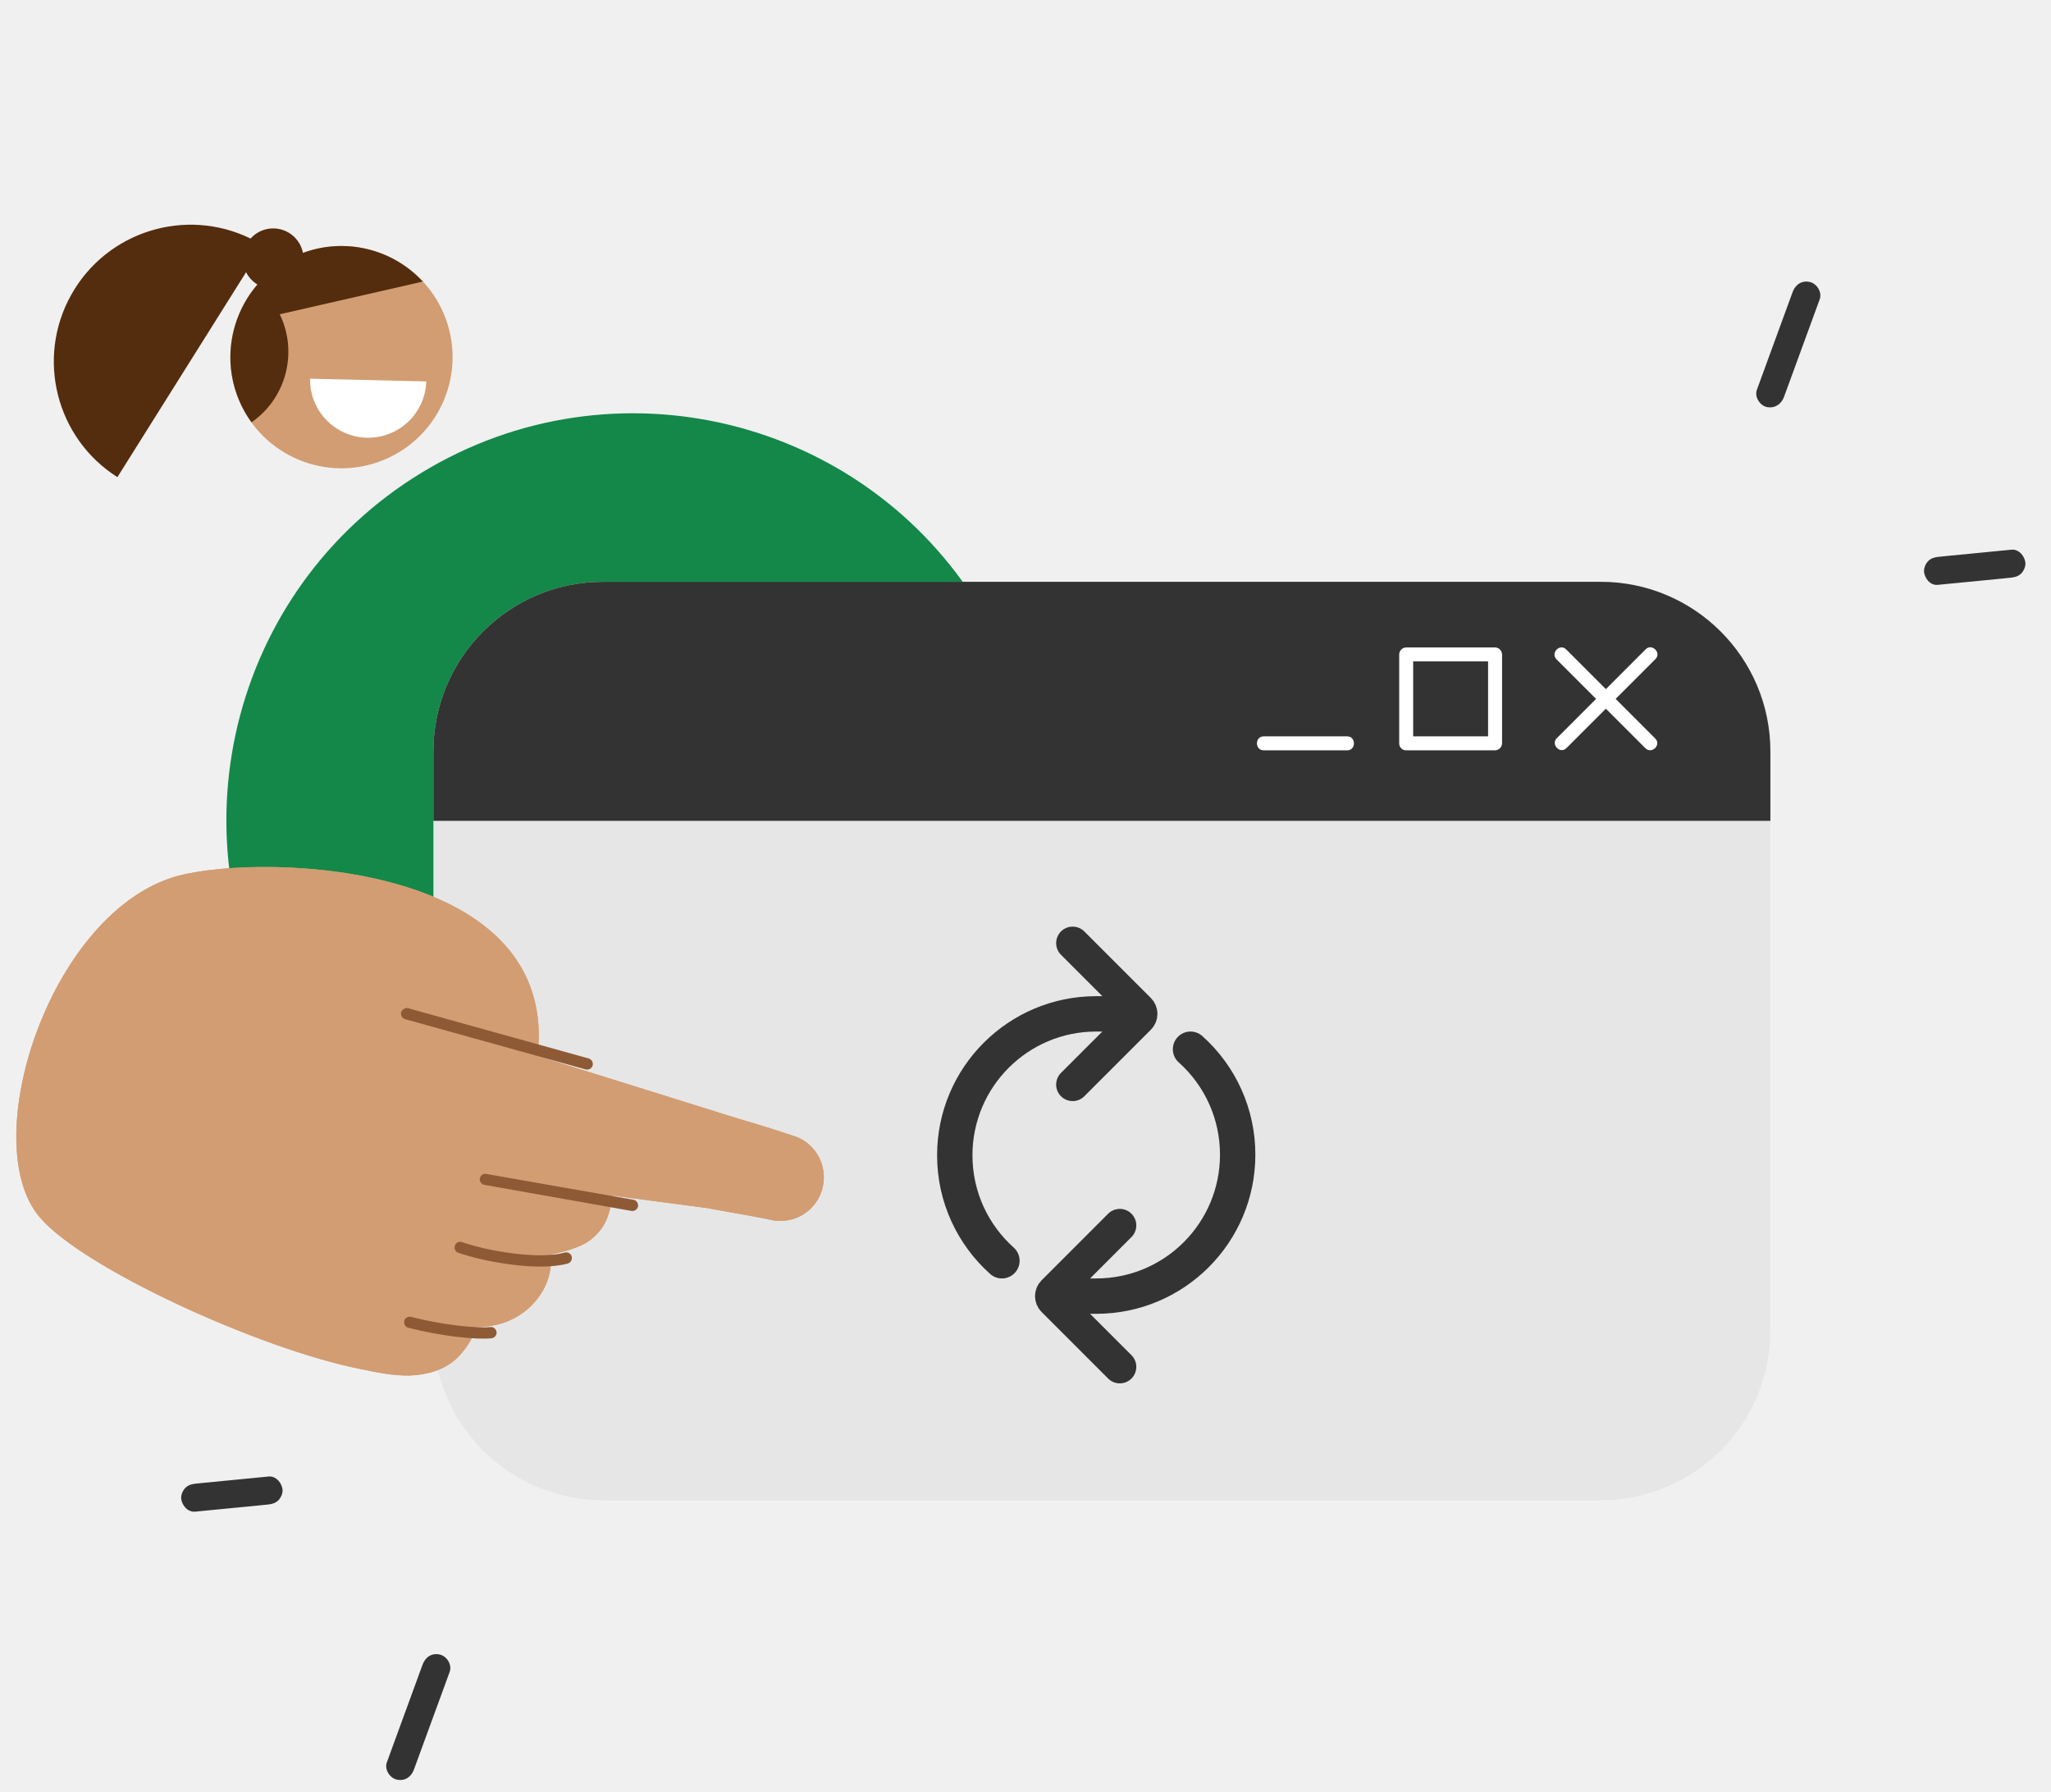
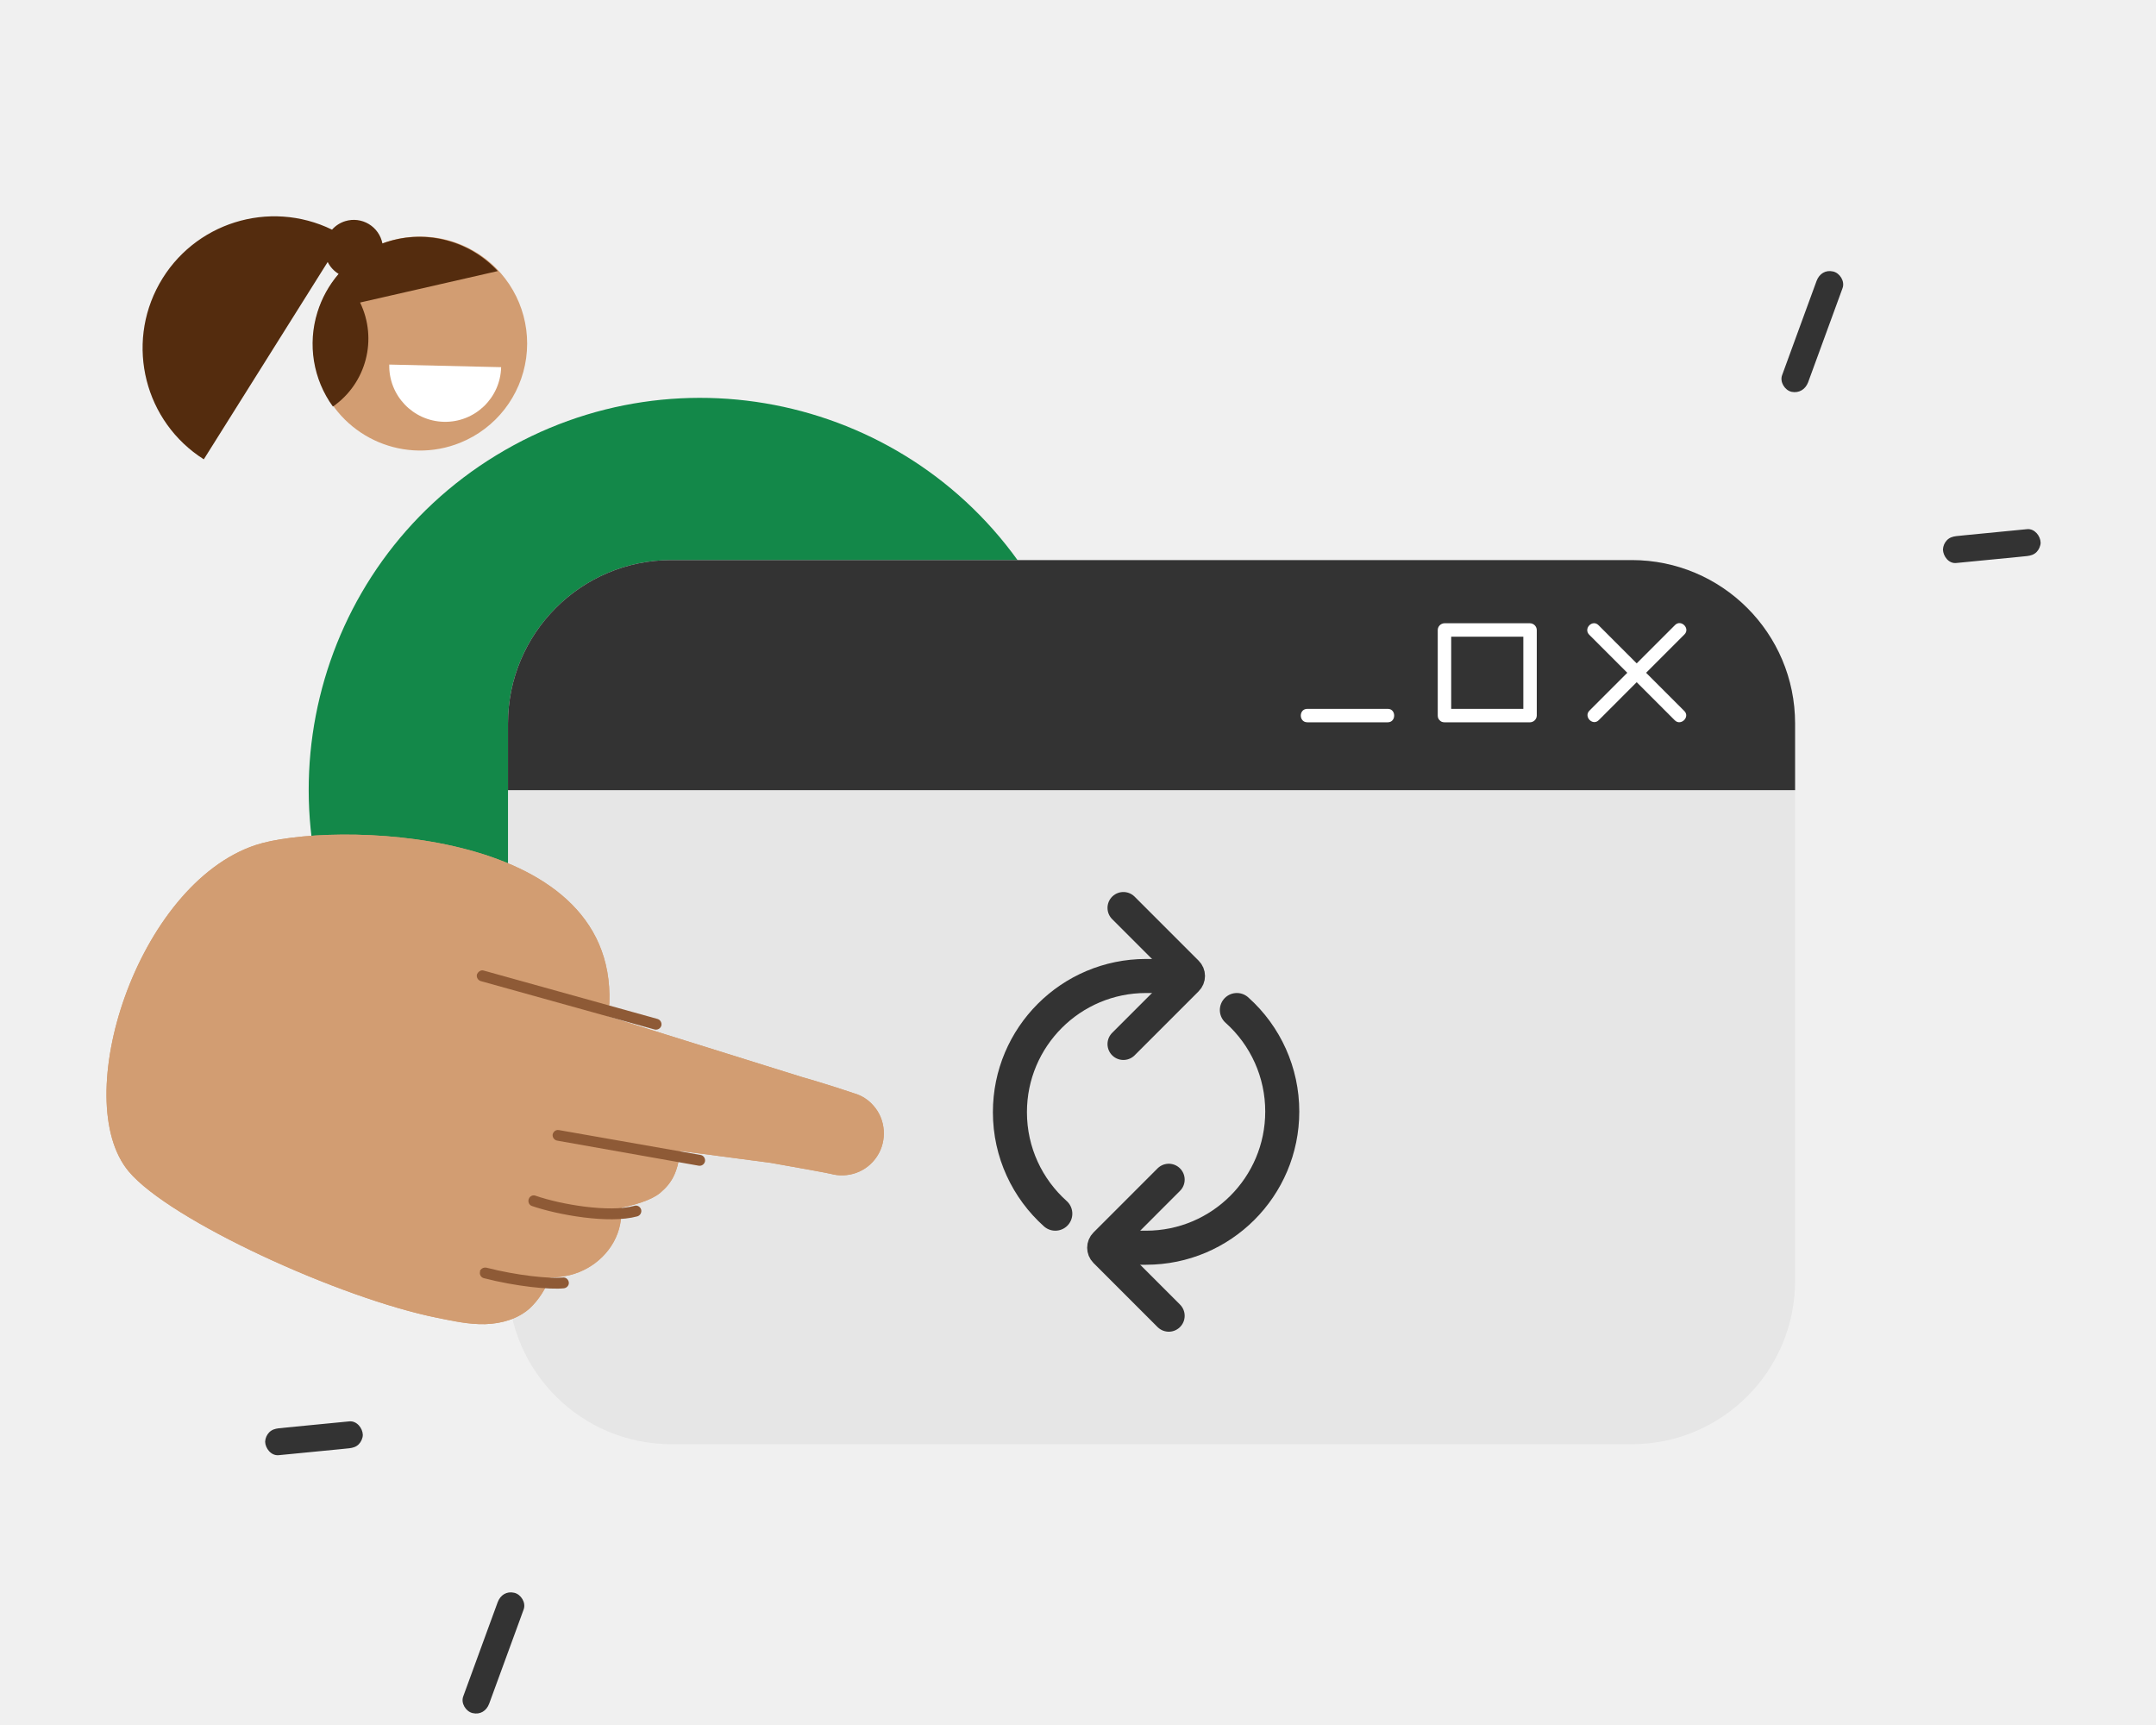
- <svg xmlns="http://www.w3.org/2000/svg" fill="none" viewBox="0 0 174 152">
-   <path fill="#138849" d="M83.165 51.602 24.251 87.535c-9.911-16.268-4.778-37.512 11.49-47.423 16.289-9.931 37.513-4.778 47.424 11.49" />
-   <path fill="#E6E6E6" d="M135.801 127.259h-84.64c-7.937 0-14.393-6.436-14.393-14.393V63.745c0-7.937 6.436-14.393 14.393-14.393h84.64c7.937 0 14.393 6.436 14.393 14.393v49.121c0 7.957-6.456 14.393-14.393 14.393" />
-   <path fill="#333" d="M150.194 69.628H36.768v-5.883c0-7.937 6.436-14.393 14.393-14.393h84.64c7.937 0 14.393 6.436 14.393 14.393z" />
-   <path fill="#fff" d="M119.295 63.646h7.542a.608.608 0 0 0 .593-.593v-7.542a.608.608 0 0 0-.593-.592h-7.542a.607.607 0 0 0-.592.593v7.541c0 .77 1.185.77 1.185 0v-7.542l-.593.593h7.542l-.592-.593v7.542l.592-.592h-7.542c-.75 0-.77 1.185 0 1.185m20.318-8.569-2.567 2.567-4.047 4.047-.928.928c-.533.533.296 1.382.829.83l2.567-2.567 4.047-4.048.928-.928c.533-.533-.296-1.362-.829-.829" />
-   <path fill="#fff" d="m132.05 55.927 2.566 2.566 4.048 4.048.927.928c.534.533 1.383-.297.83-.83l-2.567-2.566-4.047-4.048-.928-.928c-.533-.552-1.363.277-.829.83m-17.75 6.534h-7.088c-.77 0-.77 1.185 0 1.185h7.088c.751 0 .751-1.185 0-1.185" />
-   <path fill="#D29D72" d="m45.542 89.55.158-1.146c.592-15.775-24.877-16.031-31.175-13.939C4.061 77.94-1.96 96.914 3.35 103.231c3.614 4.305 18.618 11.175 27.207 12.893 1.382.276 2.784.592 4.205.553 1.422-.04 2.883-.454 3.93-1.402.77-.711 1.4-1.718 1.776-2.705.71 0 1.283-.118 1.757-.217 2.172-.533 3.988-2.271 4.423-4.462.098-.454.098-.908.118-1.481 1.047-.217 2.587-.612 3.416-1.303 1.026-.869 1.52-1.757 1.777-3.692l7.936 1.046c2.705.474 5.074.909 5.292.968 1.5.414 3.178-.119 4.106-1.54.908-1.382.77-3.258-.335-4.482a3.496 3.496 0 0 0-1.678-1.066 109.317 109.317 0 0 0-4.68-1.461z" />
-   <path fill="#D29D72" d="m45.542 89.55.158-1.146c.592-15.775-24.877-16.031-31.175-13.939C4.061 77.94-1.96 96.914 3.35 103.231c3.614 4.305 18.618 11.175 27.207 12.893 1.382.276 2.784.592 4.205.553 1.422-.04 2.883-.454 3.93-1.402.77-.711 1.4-1.718 1.776-2.705.71 0 1.283-.118 1.757-.217 2.172-.533 3.988-2.271 4.423-4.462.098-.454.098-.908.118-1.481 1.047-.217 2.587-.612 3.416-1.303 1.026-.869 1.52-1.757 1.777-3.692l7.936 1.046c2.705.474 5.074.909 5.292.968 1.5.414 3.178-.119 4.106-1.54.908-1.382.77-3.258-.335-4.482a3.496 3.496 0 0 0-1.678-1.066 109.317 109.317 0 0 0-4.68-1.461z" />
-   <path fill="#8E5A36" d="M38.651 105.541a.462.462 0 0 1 .553-.177c2.212.77 6.476 1.5 8.707.888.257-.079.514.079.593.336a.494.494 0 0 1-.336.592c-2.527.691-7.029-.138-9.28-.908-.256-.079-.375-.356-.296-.612l.06-.119Zm-4.304 6.358a.515.515 0 0 1 .514-.198c2.685.691 5.587.988 6.732.869.257-.039.494.158.533.415.04.256-.158.493-.414.533-1.244.138-4.225-.158-7.068-.889a.47.47 0 0 1-.336-.592c-.02-.039 0-.099.04-.138Zm6.437-12.123a.453.453 0 0 1 .474-.197l12.477 2.191c.257.04.435.297.395.553a.487.487 0 0 1-.552.395L41.1 100.507a.488.488 0 0 1-.395-.553c.02-.06.04-.138.079-.178M34.11 85.72c.12-.159.317-.257.514-.198l15.32 4.264a.494.494 0 0 1 .337.593.494.494 0 0 1-.593.335l-15.32-4.264a.494.494 0 0 1-.336-.593c.04-.059.059-.098.079-.138Z" />
-   <path fill="#333" d="M151.339 33.695c.335-.928.691-1.875 1.026-2.803.553-1.5 1.086-2.982 1.639-4.482.119-.336.257-.691.375-1.027.217-.592-.237-1.322-.829-1.46-.671-.159-1.224.197-1.461.829-.336.928-.691 1.875-1.027 2.803-.552 1.5-1.085 2.981-1.638 4.482-.119.336-.257.69-.375 1.026-.218.593.237 1.323.829 1.462.671.138 1.224-.218 1.461-.83m13.07 15.913c1.816-.178 3.652-.355 5.469-.533.256-.02.513-.06.77-.079.316-.04.592-.118.829-.355.197-.198.355-.533.355-.83-.019-.592-.533-1.243-1.184-1.184-1.817.178-3.653.355-5.469.533-.257.02-.513.06-.77.079-.316.04-.592.118-.829.355a1.27 1.27 0 0 0-.356.83c.02.592.514 1.263 1.185 1.184M35.86 141.178c-.336.928-.691 1.876-1.027 2.804-.552 1.5-1.086 2.981-1.638 4.481-.119.336-.257.691-.376 1.027-.217.592.237 1.323.83 1.461.671.158 1.224-.197 1.46-.829.336-.928.692-1.876 1.027-2.804.553-1.5 1.086-2.981 1.64-4.481.117-.336.256-.691.374-1.027.217-.592-.237-1.323-.829-1.461-.671-.158-1.224.197-1.461.829m-13.07-15.933-5.47.533c-.256.02-.512.059-.77.079-.315.04-.591.119-.828.356a1.271 1.271 0 0 0-.356.829c.02.592.533 1.244 1.185 1.184l5.469-.533c.256-.019.513-.059.77-.079.316-.039.592-.118.829-.355.197-.198.355-.533.355-.829-.02-.593-.533-1.244-1.184-1.185" />
-   <path stroke="#333" stroke-linecap="round" stroke-width="3" d="M96 86h-3c-6.627 0-12 5.373-12 12 0 3.554 1.545 6.747 4 8.944" />
-   <path stroke="#333" stroke-linecap="round" stroke-width="2.8" d="m91 80 5.646 5.646a.5.5 0 0 1 0 .708L91 92" />
-   <path stroke="#333" stroke-linecap="round" stroke-width="3" d="M90 109.944h3c6.627 0 12-5.372 12-12A11.97 11.97 0 0 0 101 89" />
-   <path stroke="#333" stroke-linecap="round" stroke-width="2.8" d="m95 115.944-5.646-5.646a.5.5 0 0 1 0-.707L95 103.944" />
-   <path fill="#D29D72" d="M32.557 39.012a9.428 9.428 0 0 0 5.127-12.308 9.428 9.428 0 0 0-12.309-5.127 9.428 9.428 0 1 0 7.182 17.435" />
-   <path fill="#542C0E" d="m23.726 26.659 12.143-2.774a9.414 9.414 0 0 0-10.167-2.432 2.573 2.573 0 0 0-3.272-1.968 2.571 2.571 0 0 0-1.17.75 11.608 11.608 0 0 0-11.3 20.239l10.918-17.388c.216.434.55.797.964 1.049a9.504 9.504 0 0 0-1.87 3.38 9.389 9.389 0 0 0 1.366 8.31 7.293 7.293 0 0 0 2.394-9.168z" />
-   <path fill="#fff" d="M36.163 32.354a4.931 4.931 0 0 1-9.859-.23z" />
+ <svg xmlns="http://www.w3.org/2000/svg" width="190" height="152" fill="none" viewBox="0 0 190 152">
+   <path fill="#138849" d="M91.165 51.602 32.251 87.535c-9.911-16.268-4.778-37.512 11.49-47.423 16.289-9.93 37.513-4.778 47.424 11.49" />
+   <path fill="#E6E6E6" d="M143.801 127.259h-84.64c-7.937 0-14.393-6.436-14.393-14.393V63.745c0-7.937 6.436-14.393 14.393-14.393h84.64c7.937 0 14.393 6.436 14.393 14.393v49.121c0 7.957-6.456 14.393-14.393 14.393" />
+   <path fill="#333" d="M158.194 69.628H44.768v-5.883c0-7.937 6.436-14.393 14.393-14.393h84.64c7.937 0 14.393 6.436 14.393 14.393z" />
+   <path fill="#fff" d="M127.295 63.646h7.542a.607.607 0 0 0 .593-.593v-7.542a.61.61 0 0 0-.593-.592h-7.542a.607.607 0 0 0-.592.593v7.541c0 .77 1.185.77 1.185 0v-7.542l-.593.593h7.542l-.592-.593v7.542l.592-.592h-7.542c-.75 0-.77 1.185 0 1.185m20.318-8.569-2.567 2.567-4.047 4.047-.928.928c-.533.533.296 1.382.829.83l2.567-2.567 4.047-4.048.928-.928c.533-.533-.296-1.362-.829-.829" />
+   <path fill="#fff" d="m140.05 55.927 2.566 2.566 4.048 4.048.927.928c.534.533 1.383-.297.83-.83l-2.567-2.566-4.047-4.048-.928-.928c-.533-.552-1.363.277-.829.83M122.3 62.46h-7.088c-.77 0-.77 1.185 0 1.185h7.088c.751 0 .751-1.185 0-1.185" />
+   <path fill="#D29D72" d="m53.542 89.55.158-1.146c.592-15.775-24.877-16.031-31.175-13.94C12.061 77.94 6.04 96.915 11.35 103.232c3.614 4.305 18.618 11.175 27.207 12.893 1.382.276 2.784.592 4.205.553 1.422-.04 2.883-.454 3.93-1.402.77-.711 1.4-1.718 1.776-2.705.71 0 1.283-.118 1.757-.217 2.172-.533 3.988-2.271 4.423-4.462.098-.454.098-.908.118-1.481 1.047-.217 2.587-.612 3.416-1.303 1.026-.869 1.52-1.757 1.777-3.692l7.936 1.046c2.705.474 5.074.909 5.292.968 1.5.414 3.178-.119 4.106-1.54.908-1.382.77-3.258-.335-4.482a3.5 3.5 0 0 0-1.678-1.066 109 109 0 0 0-4.68-1.461z" />
+   <path fill="#D29D72" d="m53.542 89.55.158-1.146c.592-15.775-24.877-16.031-31.175-13.94C12.061 77.94 6.04 96.915 11.35 103.232c3.614 4.305 18.618 11.175 27.207 12.893 1.382.276 2.784.592 4.205.553 1.422-.04 2.883-.454 3.93-1.402.77-.711 1.4-1.718 1.776-2.705.71 0 1.283-.118 1.757-.217 2.172-.533 3.988-2.271 4.423-4.462.098-.454.098-.908.118-1.481 1.047-.217 2.587-.612 3.416-1.303 1.026-.869 1.52-1.757 1.777-3.692l7.936 1.046c2.705.474 5.074.909 5.292.968 1.5.414 3.178-.119 4.106-1.54.908-1.382.77-3.258-.335-4.482a3.5 3.5 0 0 0-1.678-1.066 109 109 0 0 0-4.68-1.461z" />
+   <path fill="#8E5A36" d="M46.651 105.541a.46.46 0 0 1 .553-.177c2.212.77 6.476 1.5 8.707.888.257-.079.514.079.593.336a.494.494 0 0 1-.336.592c-2.527.691-7.029-.138-9.28-.908-.256-.079-.375-.356-.296-.612zm-4.304 6.358a.516.516 0 0 1 .514-.198c2.685.691 5.587.988 6.732.869.257-.039.494.158.533.415.04.256-.158.493-.414.533-1.244.138-4.225-.158-7.068-.889a.468.468 0 0 1-.336-.592c-.02-.039 0-.099.04-.138m6.437-12.123a.45.45 0 0 1 .474-.197l12.477 2.191c.257.04.435.297.395.553a.486.486 0 0 1-.552.395L49.1 100.507a.49.49 0 0 1-.395-.553c.02-.06.04-.138.08-.178M42.11 85.72c.12-.159.317-.257.514-.198l15.32 4.264a.493.493 0 0 1 .337.593.494.494 0 0 1-.593.335l-15.32-4.264a.494.494 0 0 1-.336-.593c.04-.059.06-.098.08-.138z" />
+   <path fill="#333" d="M159.339 33.695c.335-.928.691-1.875 1.026-2.803.553-1.5 1.086-2.982 1.639-4.482.119-.336.257-.691.375-1.027.217-.592-.237-1.322-.829-1.46-.671-.159-1.224.197-1.461.829-.336.928-.691 1.875-1.027 2.803-.552 1.5-1.085 2.981-1.638 4.482-.119.336-.257.69-.375 1.026-.218.593.237 1.323.829 1.462.671.138 1.224-.218 1.461-.83m13.07 15.913c1.816-.178 3.652-.355 5.469-.533.256-.02.513-.06.77-.079.316-.04.592-.118.829-.355.197-.198.355-.533.355-.83-.019-.592-.533-1.243-1.184-1.184-1.817.178-3.653.355-5.469.533-.257.02-.513.06-.77.079-.316.04-.592.118-.829.355-.216.224-.343.52-.356.83.02.592.514 1.263 1.185 1.184M43.86 141.178c-.336.928-.691 1.876-1.027 2.804-.552 1.5-1.086 2.981-1.638 4.481-.119.336-.257.691-.376 1.027-.217.592.237 1.323.83 1.461.671.158 1.224-.197 1.46-.829.336-.928.692-1.876 1.027-2.804.553-1.5 1.086-2.981 1.64-4.481.117-.336.256-.691.374-1.027.217-.592-.237-1.323-.829-1.461-.671-.158-1.224.197-1.461.829m-13.07-15.933-5.47.533c-.256.02-.512.059-.77.079-.315.04-.591.119-.828.356a1.27 1.27 0 0 0-.356.829c.02.592.533 1.244 1.185 1.184l5.469-.533c.256-.019.513-.059.77-.079.316-.039.592-.118.829-.355.197-.198.355-.533.355-.829-.02-.593-.533-1.244-1.184-1.185" />
+   <path stroke="#333" stroke-linecap="round" stroke-width="3" d="M104 86h-3c-6.627 0-12 5.373-12 12 0 3.554 1.545 6.747 4 8.944" />
+   <path stroke="#333" stroke-linecap="round" stroke-width="2.8" d="m99 80 5.646 5.646a.5.5 0 0 1 .147.354.5.5 0 0 1-.147.354L99 92" />
+   <path stroke="#333" stroke-linecap="round" stroke-width="3" d="M98 109.944h3c6.627 0 12-5.372 12-12A11.97 11.97 0 0 0 109 89" />
+   <path stroke="#333" stroke-linecap="round" stroke-width="2.8" d="m103 115.944-5.646-5.646a.5.5 0 0 1 0-.707l5.646-5.647" />
+   <path fill="#D29D72" d="M40.557 39.012a9.428 9.428 0 1 0-7.18-17.435 9.428 9.428 0 0 0 7.18 17.435" />
+   <path fill="#542C0E" d="m31.726 26.659 12.143-2.774a9.41 9.41 0 0 0-10.167-2.432 2.573 2.573 0 0 0-3.272-1.968 2.57 2.57 0 0 0-1.17.75 11.608 11.608 0 0 0-11.3 20.239l10.918-17.388c.216.434.55.797.964 1.049a9.5 9.5 0 0 0-1.87 3.38 9.39 9.39 0 0 0 1.366 8.31 7.29 7.29 0 0 0 2.394-9.168z" />
+   <path fill="#fff" d="M44.163 32.354a4.93 4.93 0 0 1-9.859-.23z" />
</svg>
